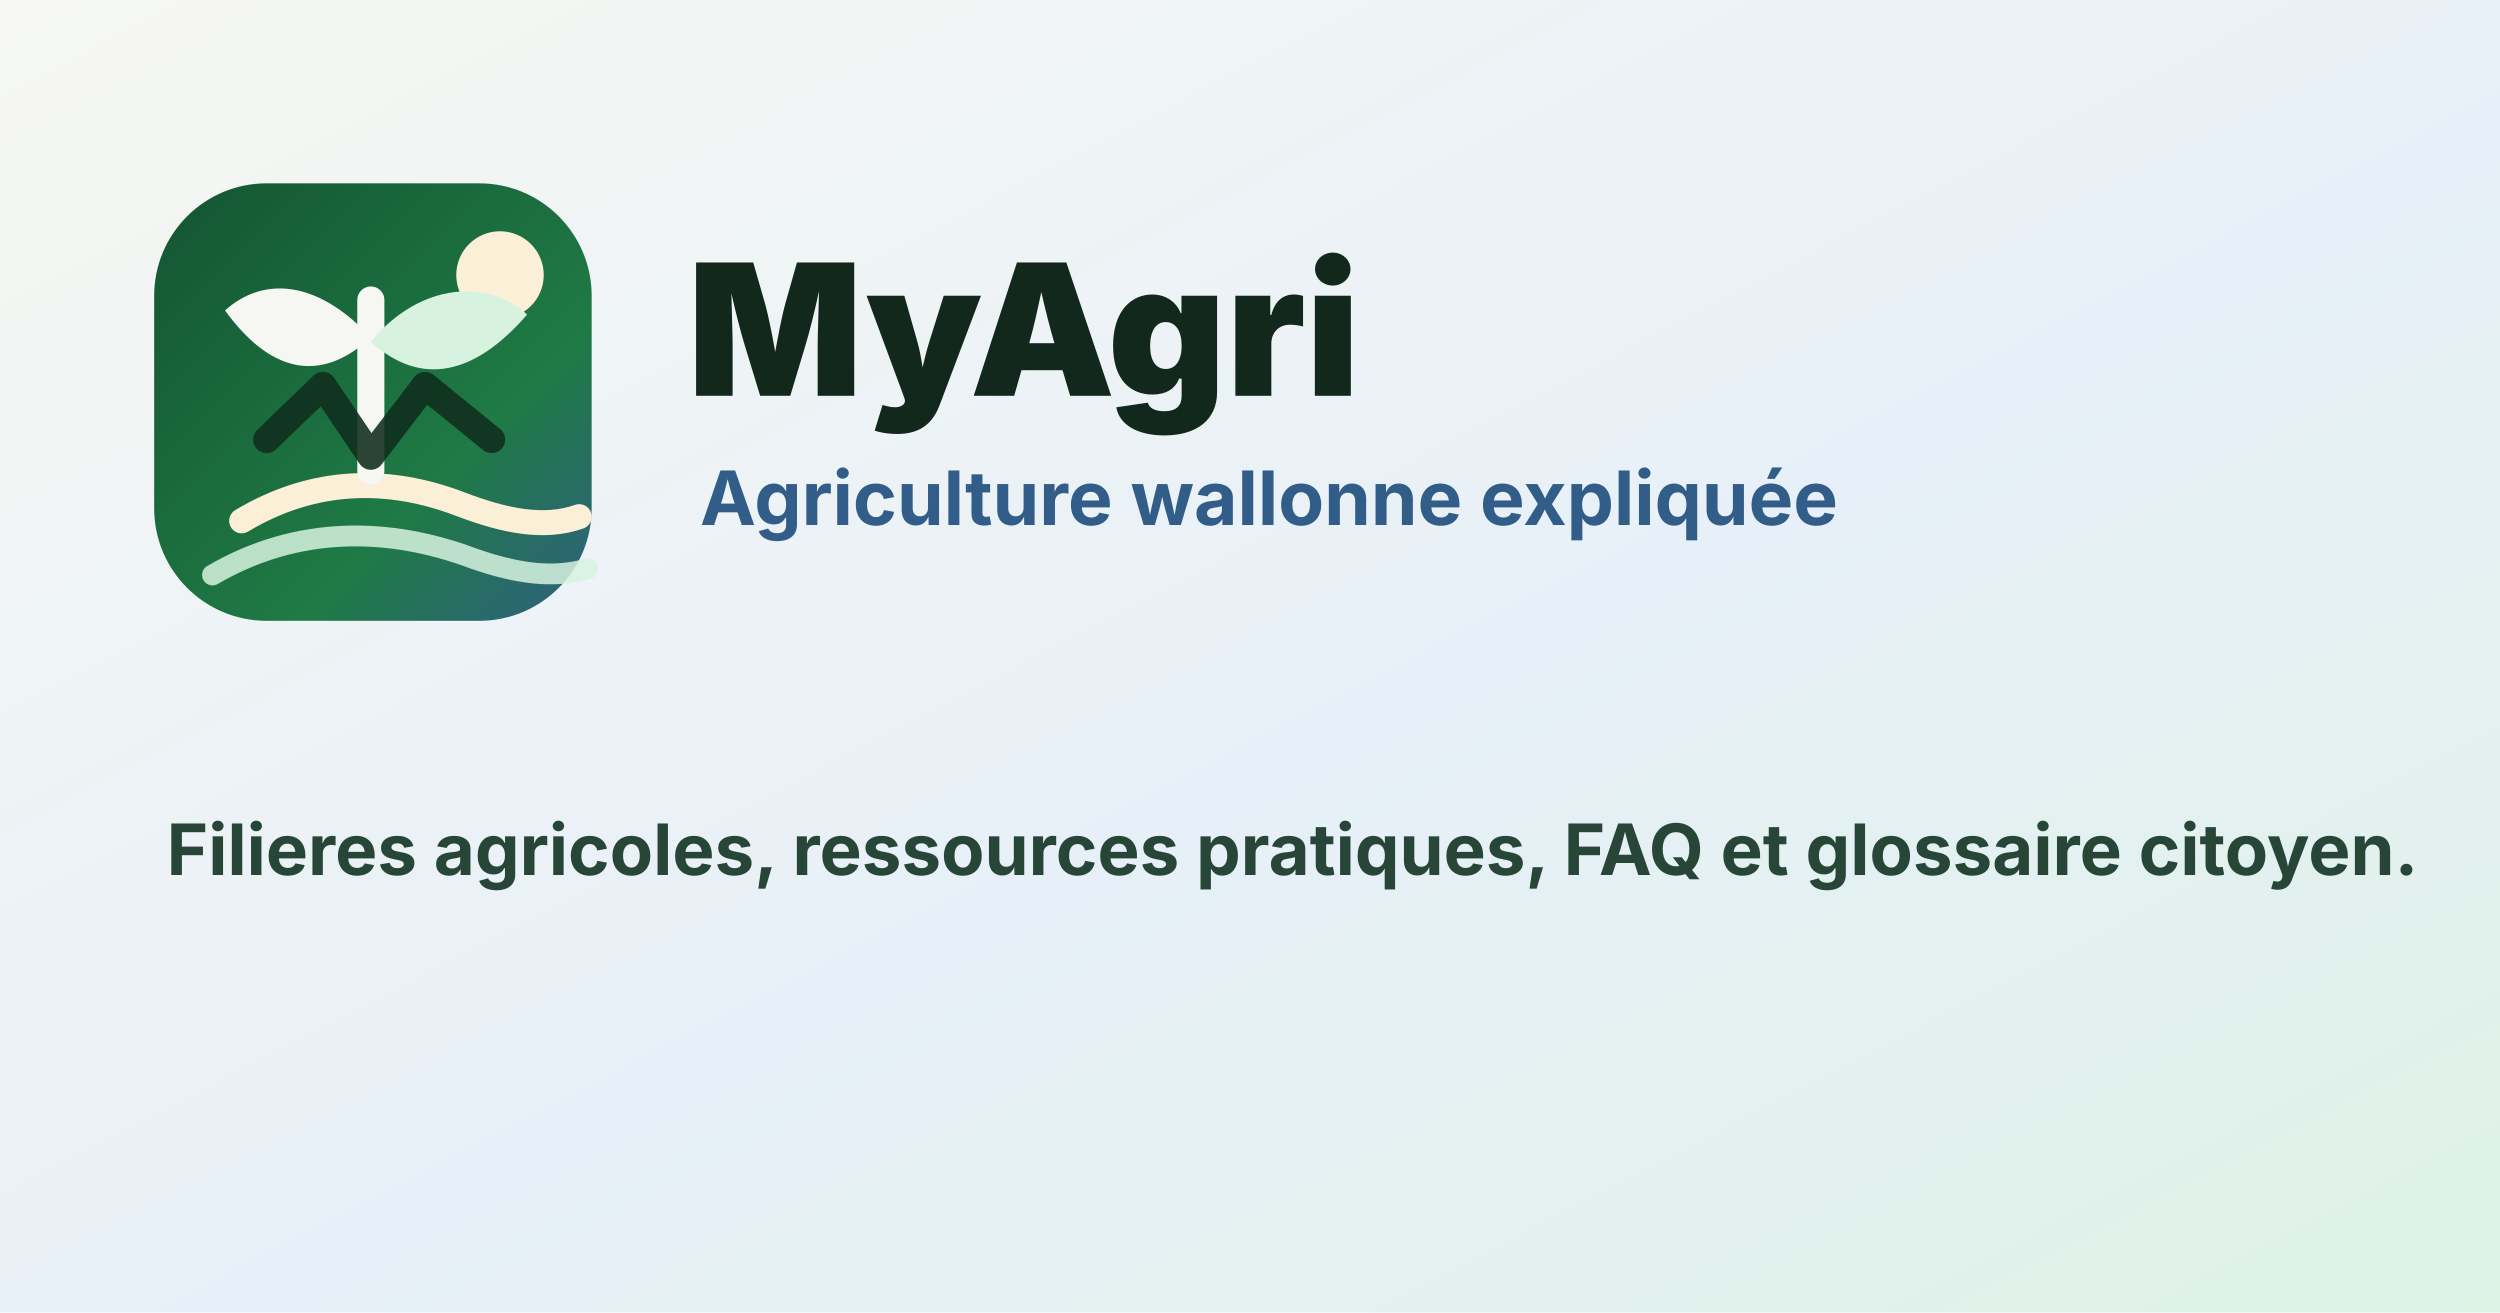
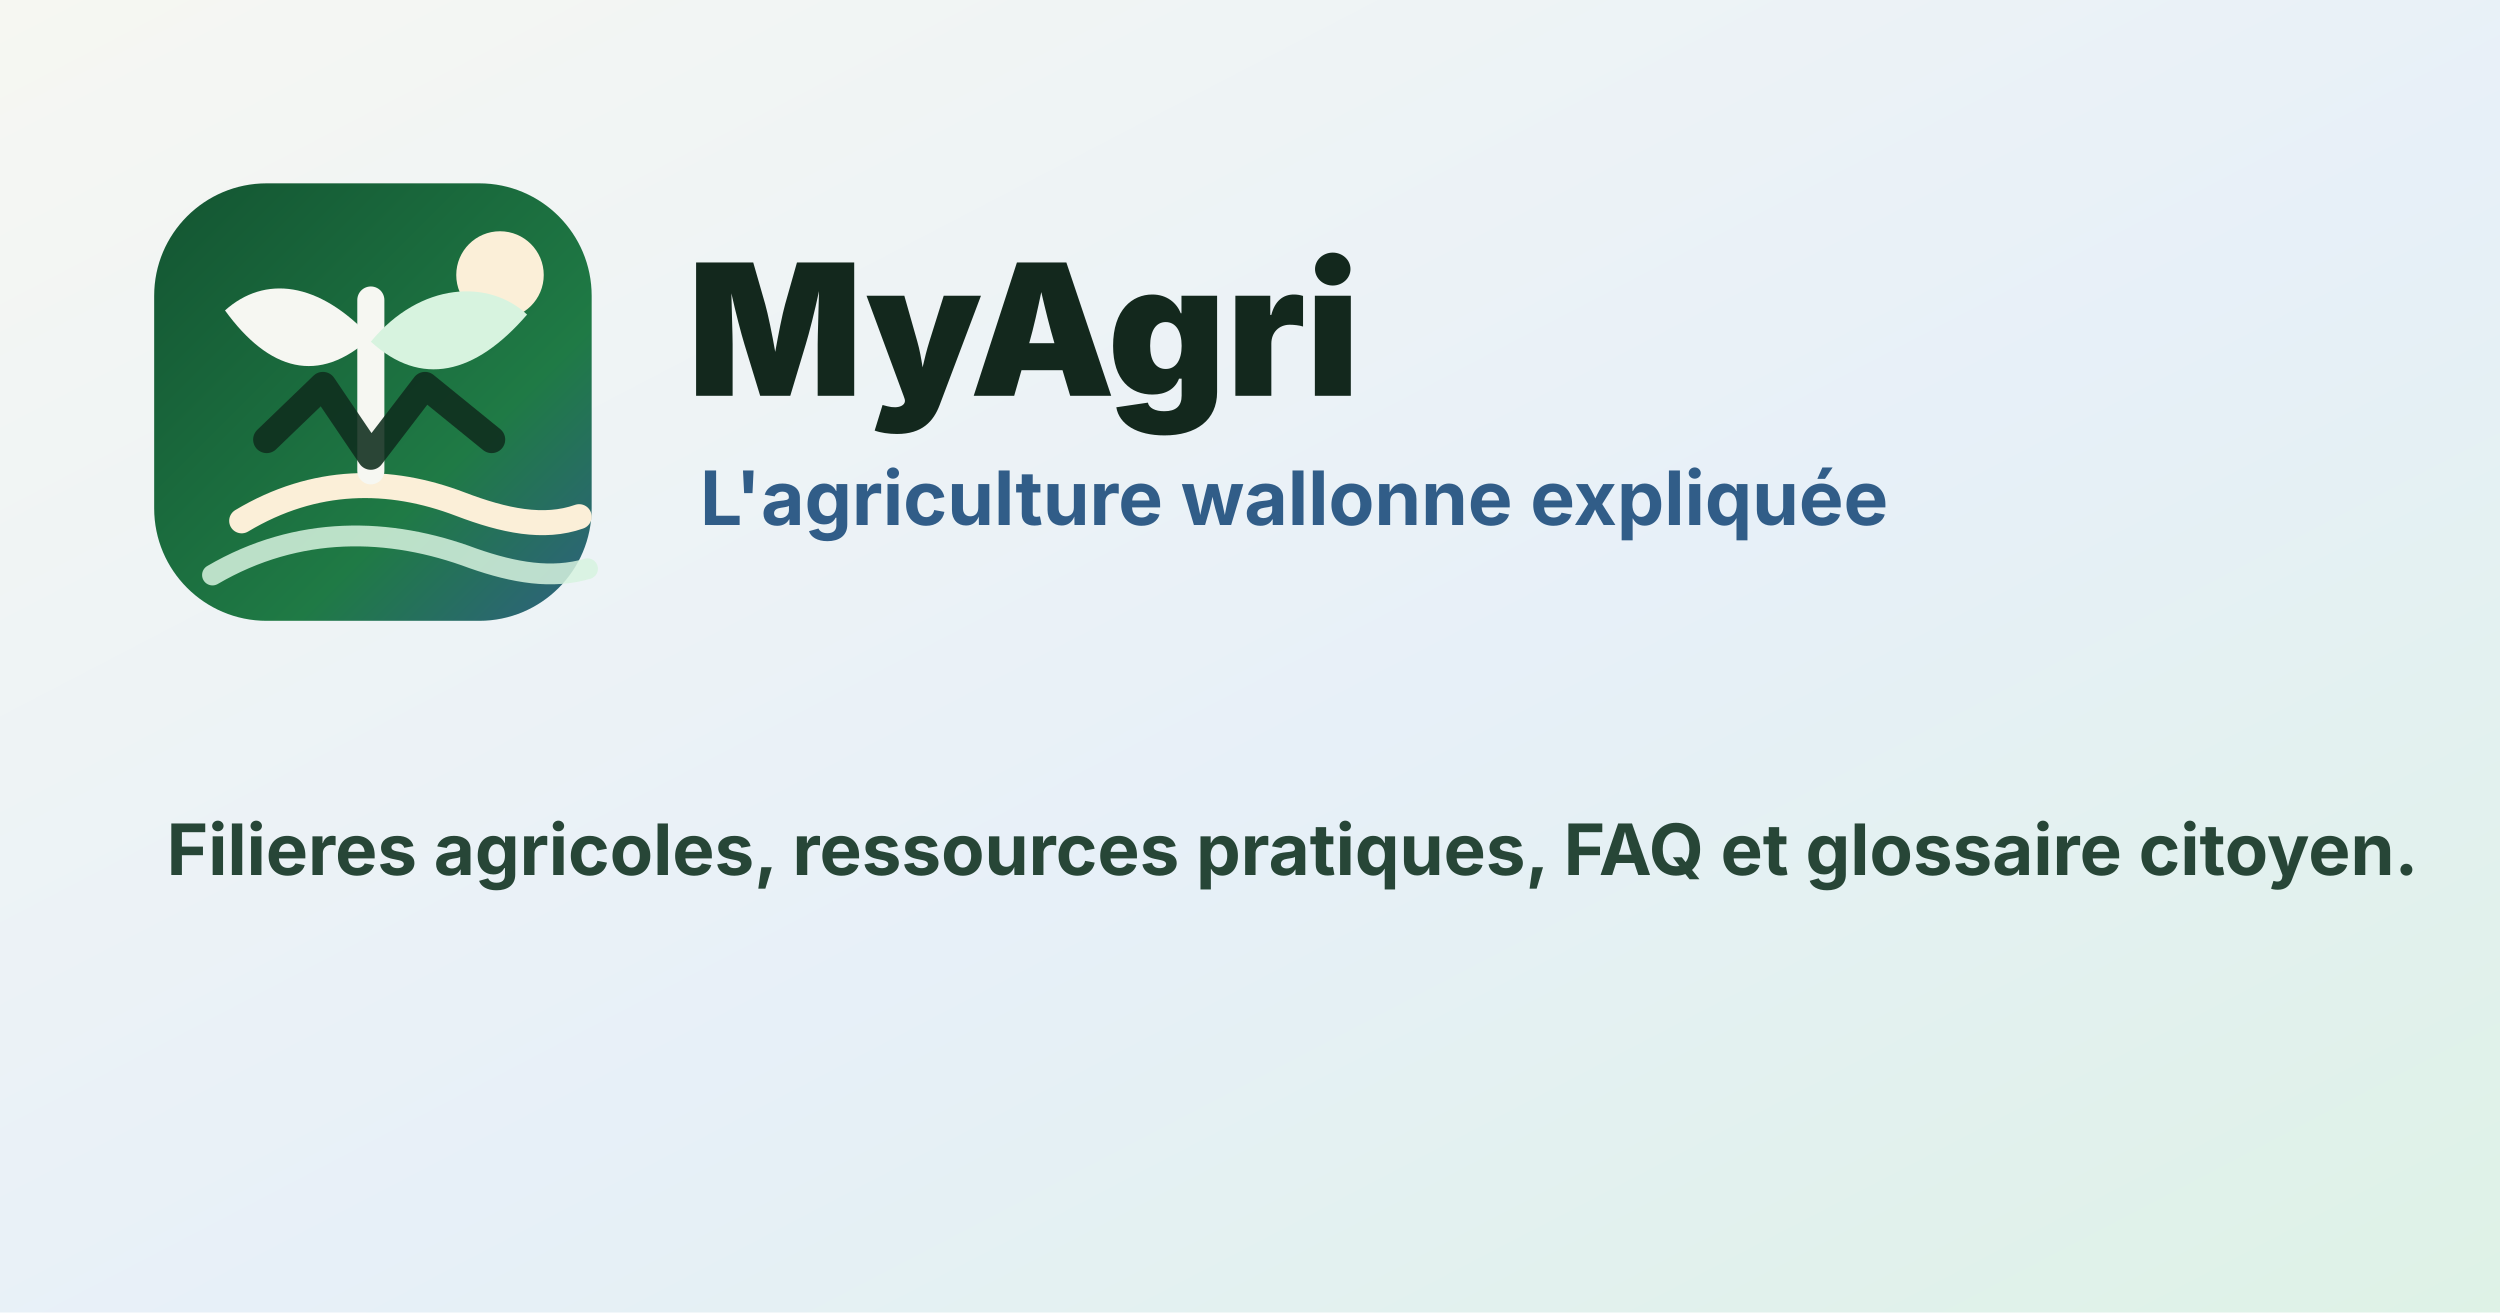
- <svg xmlns="http://www.w3.org/2000/svg" width="1200" height="630" viewBox="0 0 1200 630" role="img" aria-label="MyAgri - Agriculture wallonne expliquée">
+ <svg xmlns="http://www.w3.org/2000/svg" width="1200" height="630" viewBox="0 0 1200 630" role="img" aria-label="MyAgri - L'agriculture wallonne expliquée">
  <defs>
    <linearGradient id="bg" x1="0" y1="0" x2="1" y2="1">
      <stop offset="0" stop-color="#f6f7f2" />
      <stop offset="0.55" stop-color="#e7f0f8" />
      <stop offset="1" stop-color="#def2e6" />
    </linearGradient>
    <linearGradient id="mark" x1="90" y1="90" x2="300" y2="300" gradientUnits="userSpaceOnUse">
      <stop offset="0" stop-color="#145733" />
      <stop offset="0.62" stop-color="#1f7a45" />
      <stop offset="1" stop-color="#315d88" />
    </linearGradient>
  </defs>
  <rect width="1200" height="630" fill="url(#bg)" />
  <rect x="74" y="88" width="210" height="210" rx="54" fill="url(#mark)" />
  <circle cx="240" cy="132" r="21" fill="#fbefd8" />
  <path d="M116 250C151 229 187 229 221 242C242 250 261 254 278 248" fill="none" stroke="#fbefd8" stroke-width="12" stroke-linecap="round" />
  <path d="M102 276C143 252 187 253 227 268C247 275 265 278 282 273" fill="none" stroke="#d7f3df" stroke-width="10" stroke-linecap="round" opacity="0.85" />
  <path d="M178 226V144" fill="none" stroke="#f6f7f2" stroke-width="13" stroke-linecap="round" />
  <path d="M178 162C153 135 127 132 108 149C129 178 153 185 178 162Z" fill="#f6f7f2" />
  <path d="M178 164C202 135 235 134 253 151C228 180 202 186 178 164Z" fill="#d7f3df" />
  <path d="M128 211L155 185L178 219L204 185L236 211" fill="none" stroke="#0f2d1d" stroke-width="13" stroke-linecap="round" stroke-linejoin="round" opacity="0.88" />
  <g font-family="Inter, Segoe UI, Arial, sans-serif">
    <text x="330" y="190" fill="#13281d" font-size="88" font-weight="850">MyAgri</text>
-     <text x="336" y="252" fill="#315d88" font-size="36" font-weight="750">Agriculture wallonne expliquée</text>
+     <text x="336" y="252" fill="#315d88" font-size="36" font-weight="750">L'agriculture wallonne expliquée</text>
    <text x="80" y="420" fill="#274637" font-size="34" font-weight="650">Filieres agricoles, ressources pratiques, FAQ et glossaire citoyen.</text>
  </g>
</svg>
